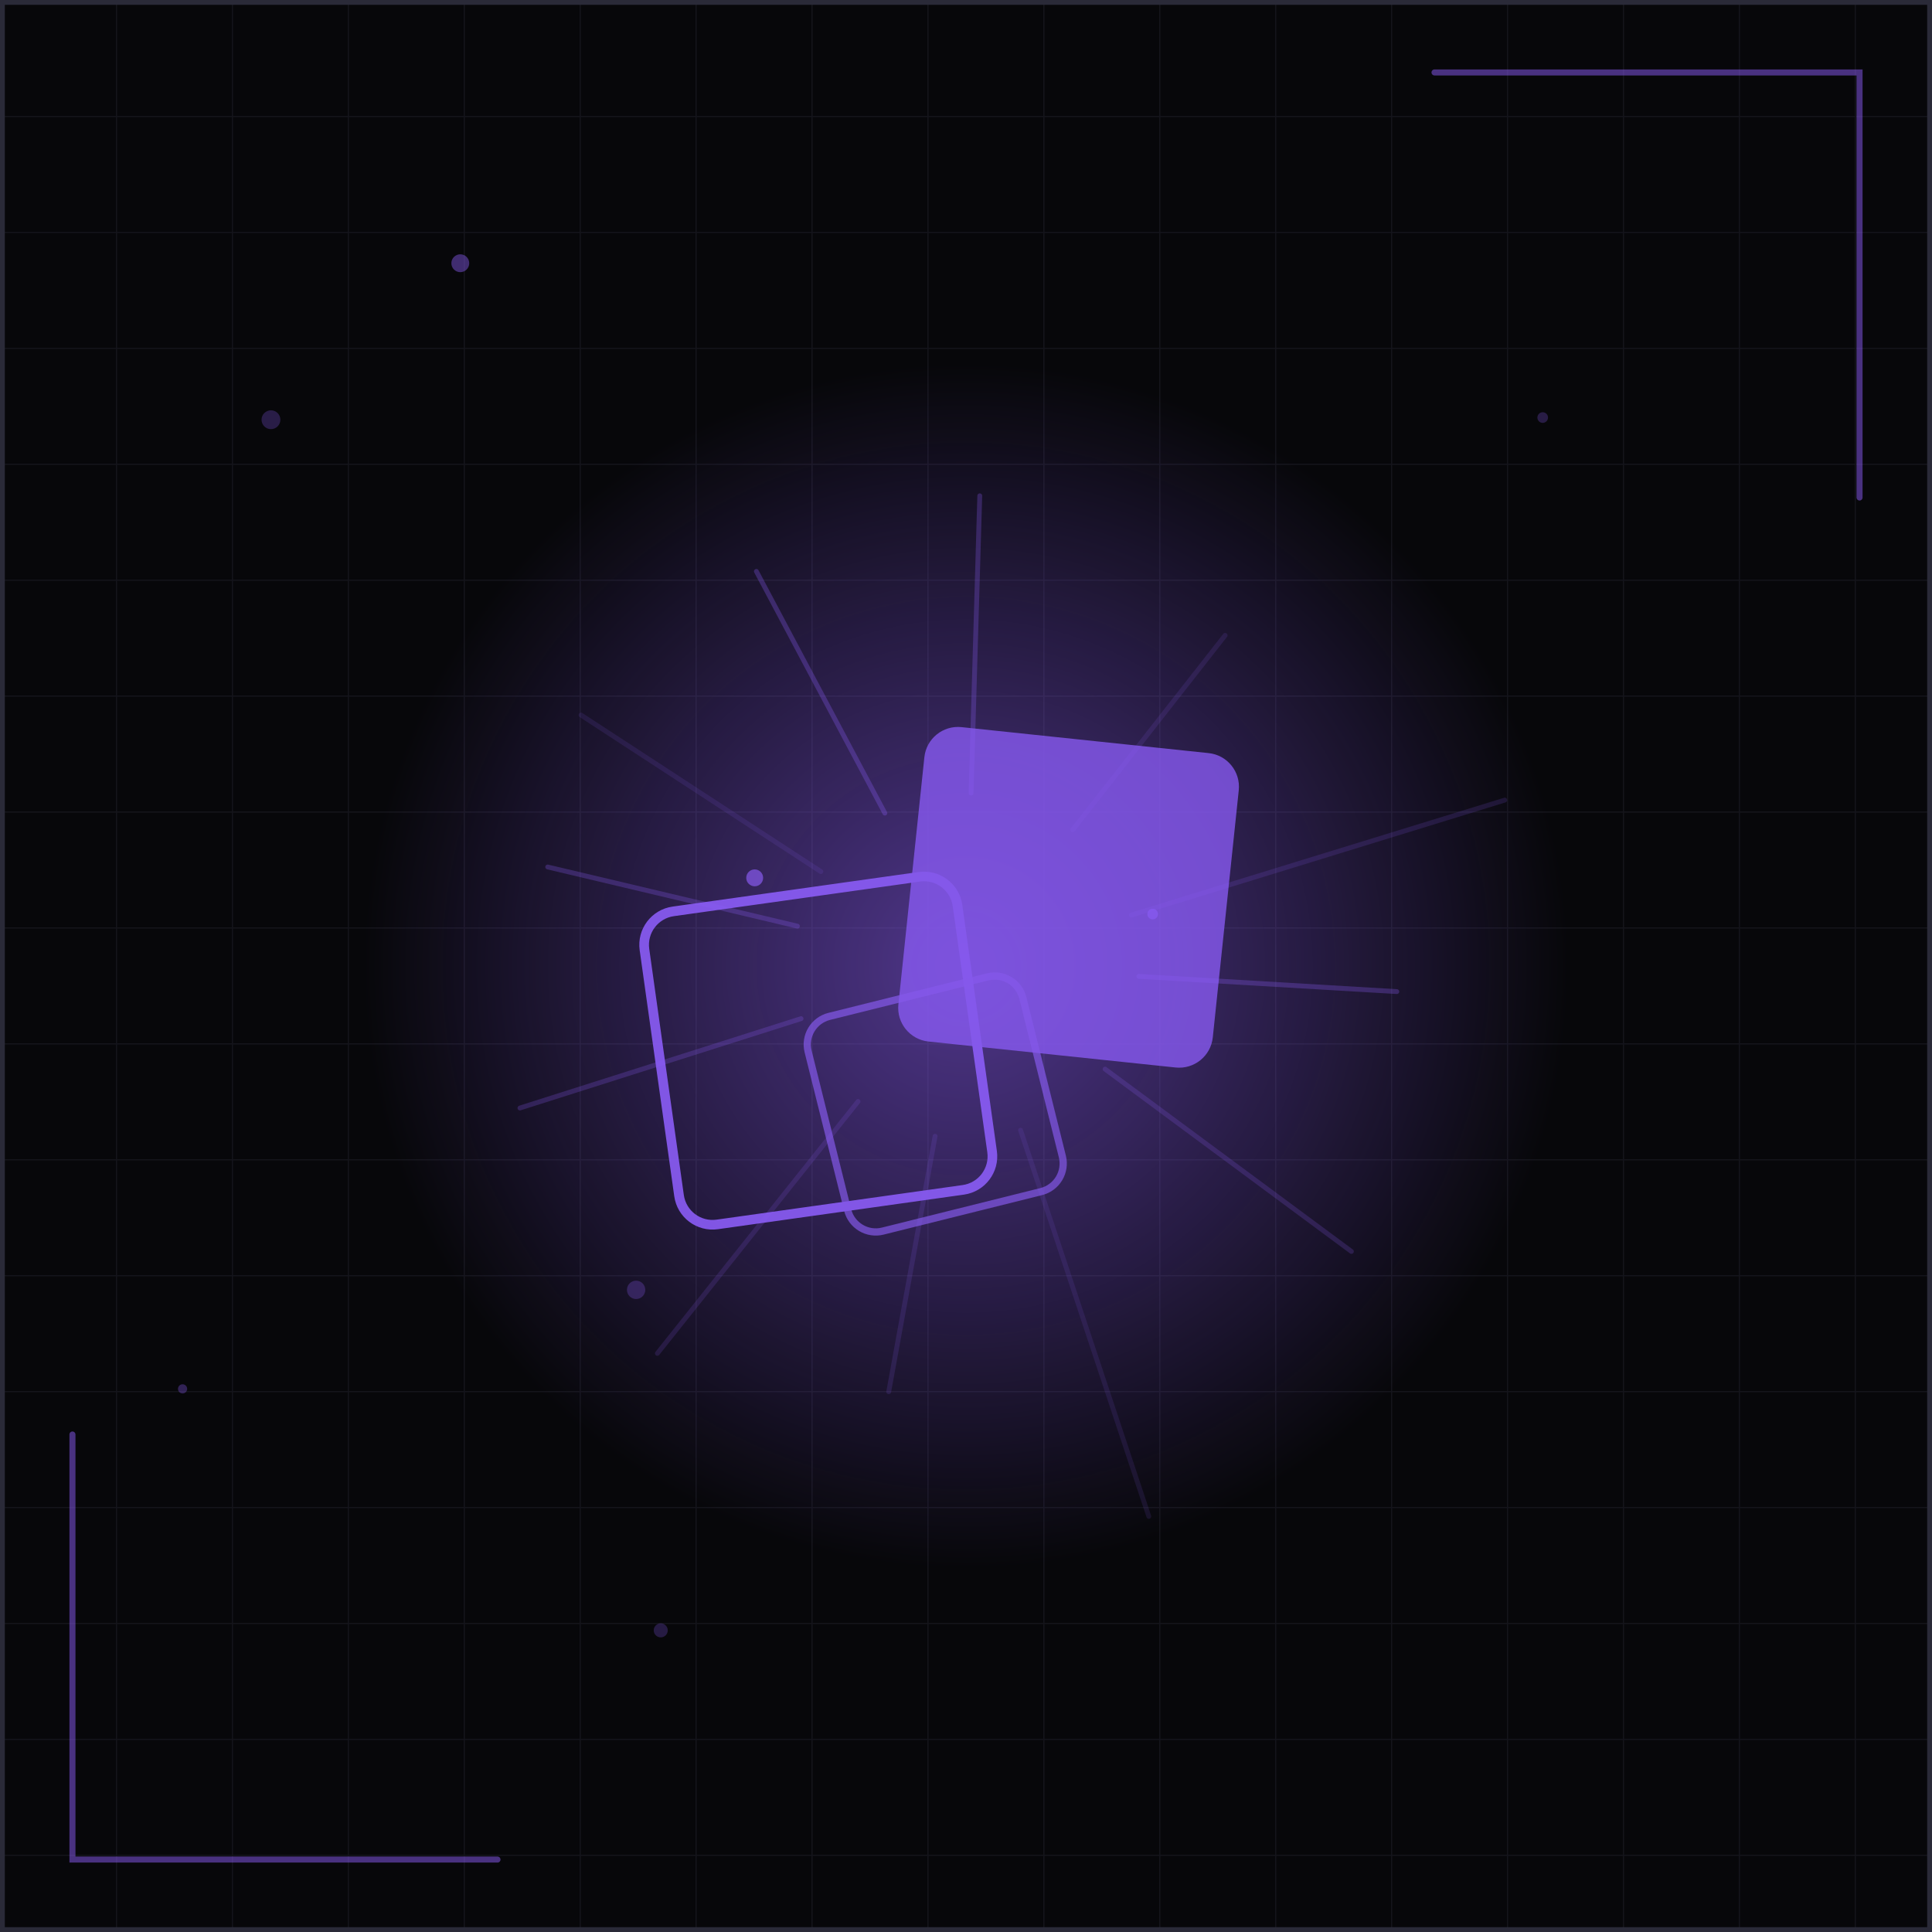
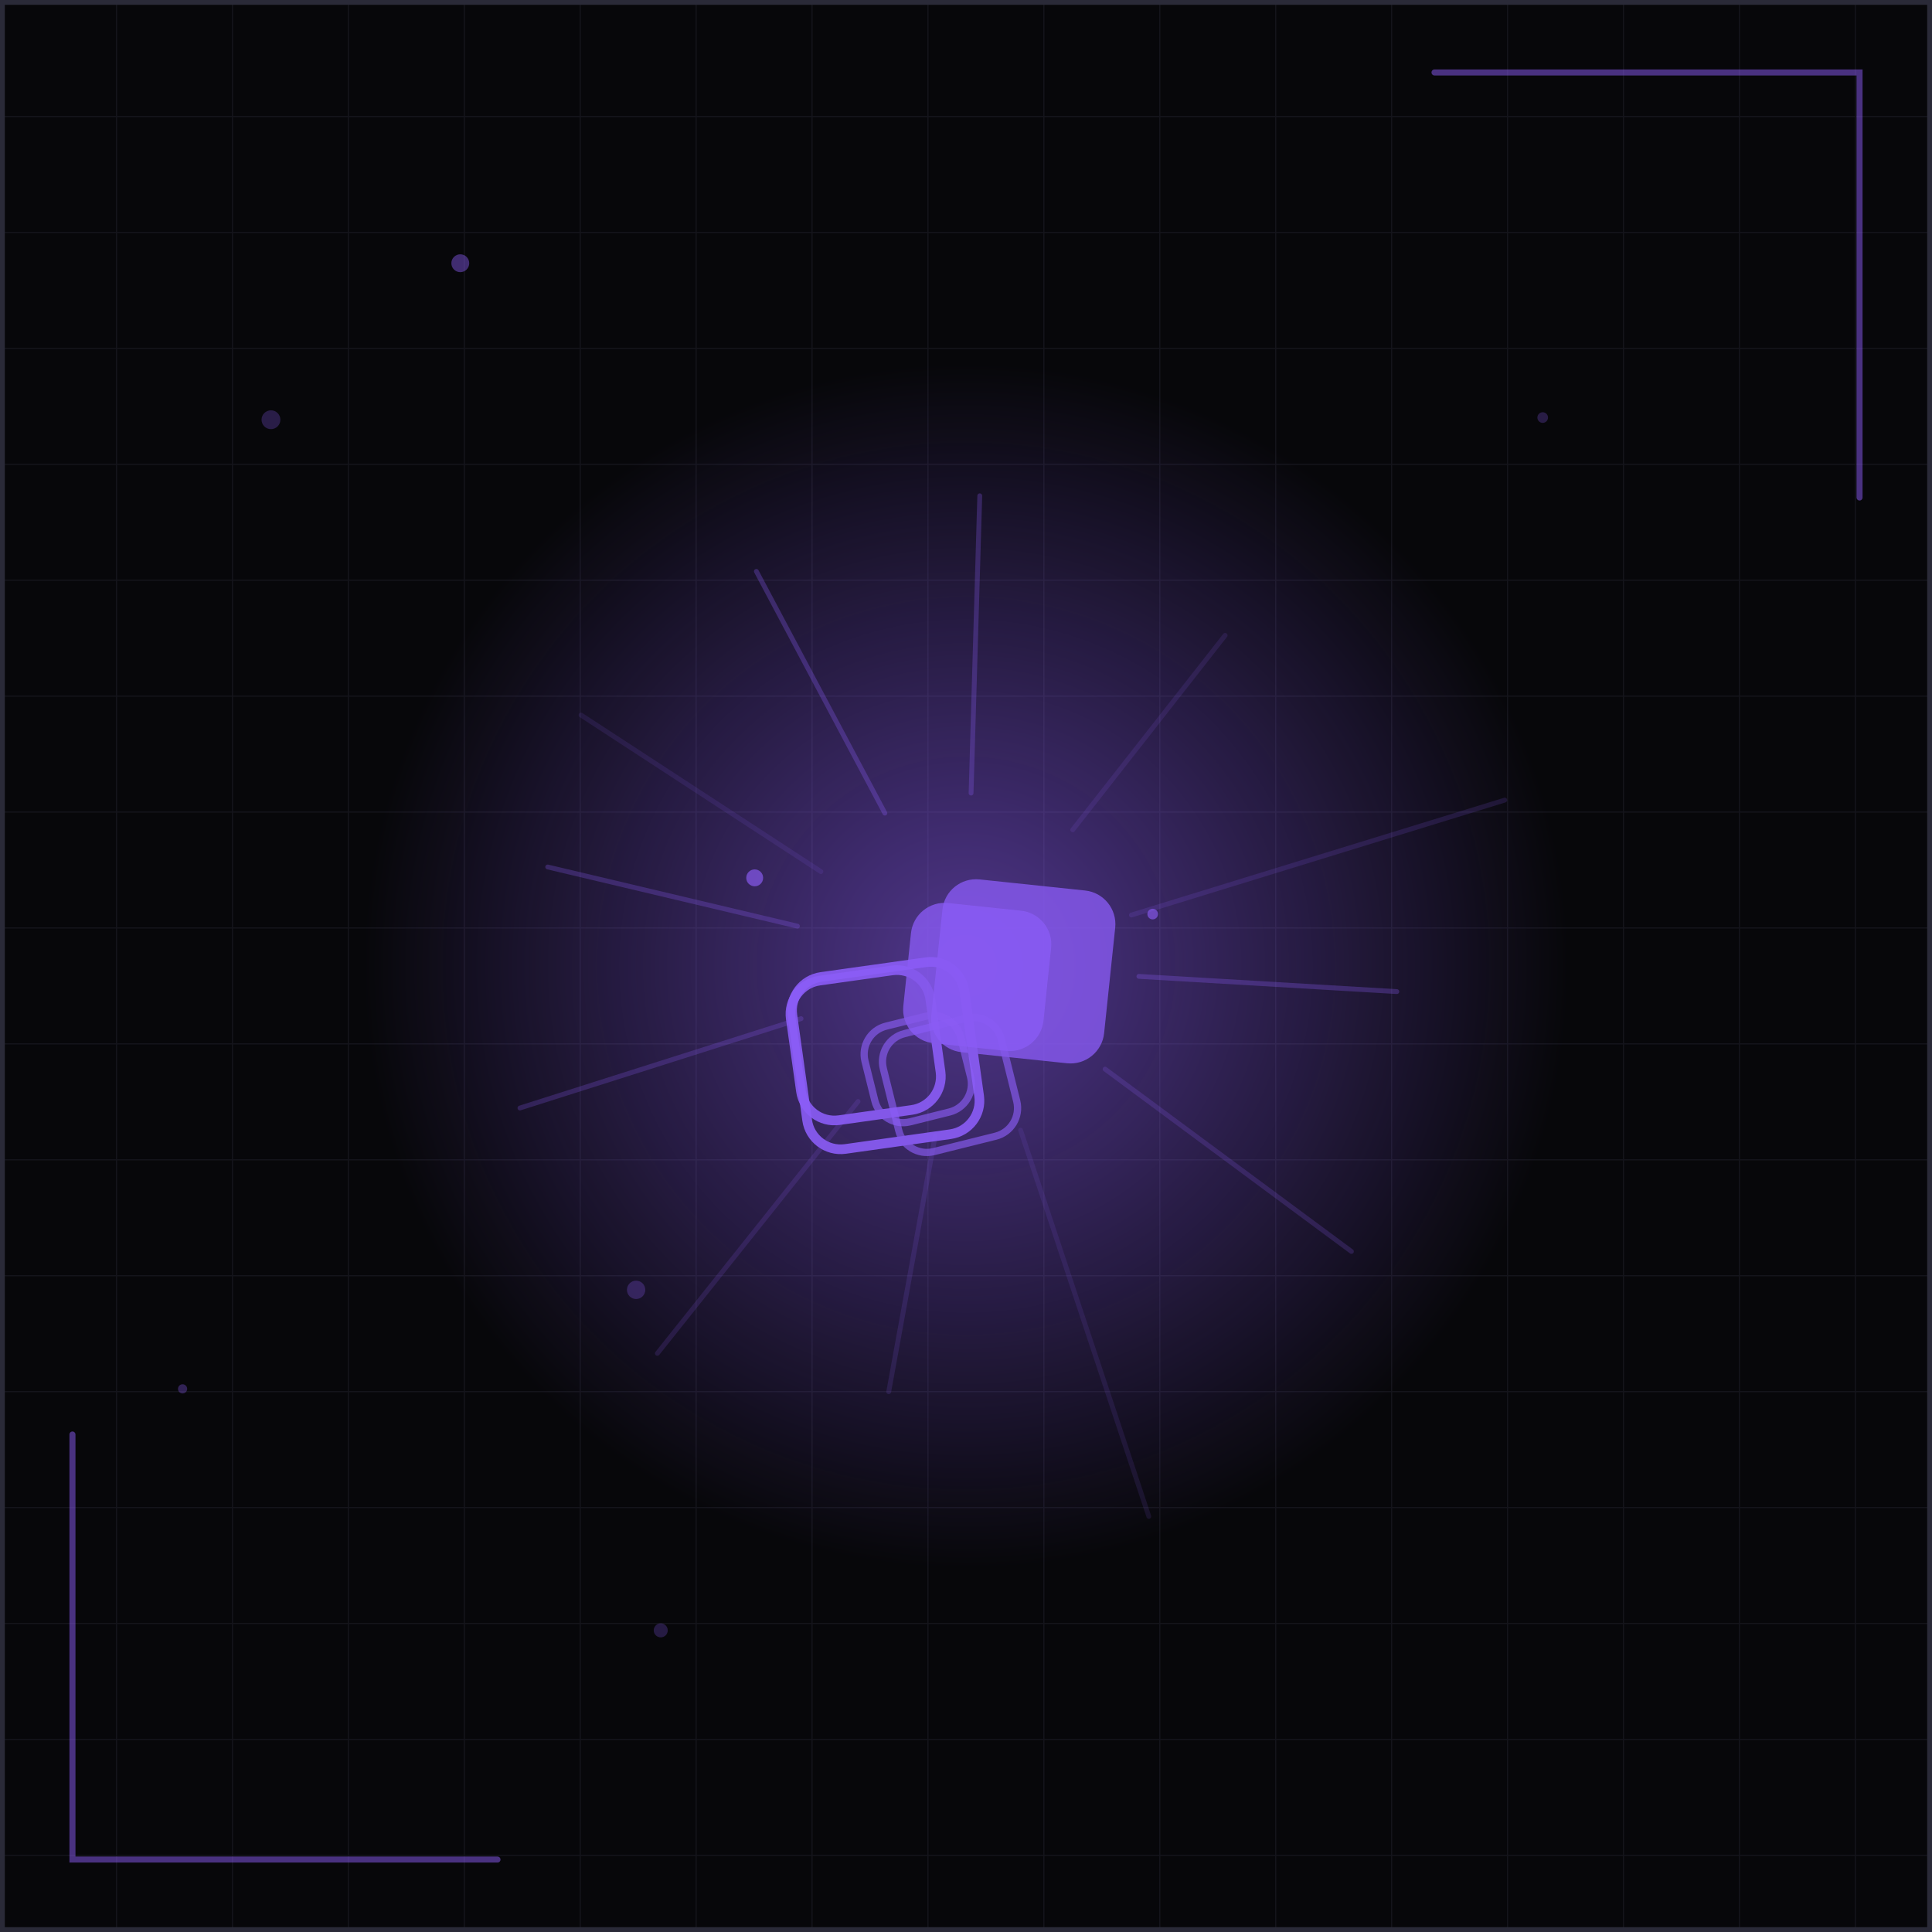
<svg xmlns="http://www.w3.org/2000/svg" width="800" height="800" viewBox="0 0 800 800">
  <rect width="800" height="800" fill="#07070a" />
  <defs>
    <pattern id="grid" width="48" height="48" patternUnits="userSpaceOnUse">
      <path d="M 48 0 L 0 0 0 48" fill="none" stroke="#2a2a38" stroke-width="1" opacity="0.35" />
    </pattern>
  </defs>
  <rect width="800" height="800" fill="url(#grid)" />
  <defs>
    <radialGradient id="glow1" cx="50%" cy="50%" r="50%">
      <stop offset="0%" stop-color="#8b5cf6" stop-opacity="0.55" />
      <stop offset="100%" stop-color="#8b5cf6" stop-opacity="0" />
    </radialGradient>
  </defs>
  <circle cx="400" cy="400" r="252" fill="url(#glow1)" />
  <g opacity="0.4" stroke="#8b5cf6" stroke-width="2" stroke-linecap="round">
    <line x1="471.6" y1="404.3" x2="578.4" y2="410.6" opacity="0.70" />
    <line x1="457.6" y1="442.7" x2="559.6" y2="518.2" opacity="0.48" />
    <line x1="422.6" y1="468.0" x2="475.7" y2="627.9" opacity="0.30" />
    <line x1="387.2" y1="470.5" x2="368.0" y2="576.3" opacity="0.37" />
    <line x1="355.3" y1="456.1" x2="272.2" y2="560.4" opacity="0.39" />
    <line x1="331.7" y1="421.8" x2="215.3" y2="458.8" opacity="0.58" />
    <line x1="330.2" y1="383.5" x2="226.8" y2="359.0" opacity="0.65" />
    <line x1="339.9" y1="360.9" x2="240.6" y2="296.1" opacity="0.30" />
    <line x1="366.4" y1="336.7" x2="313.2" y2="236.6" opacity="0.73" />
    <line x1="402.1" y1="328.4" x2="405.7" y2="205.3" opacity="0.67" />
    <line x1="444.2" y1="343.6" x2="507.3" y2="263.1" opacity="0.32" />
    <line x1="468.5" y1="378.9" x2="623.1" y2="331.3" opacity="0.38" />
  </g>
  <circle cx="190.6" cy="109.0" r="3.7" fill="#8b5cf6" opacity="0.43" />
  <circle cx="312.5" cy="363.5" r="3.5" fill="#8b5cf6" opacity="0.66" />
  <circle cx="75.6" cy="575.1" r="1.9" fill="#8b5cf6" opacity="0.32" />
  <circle cx="477.3" cy="378.5" r="2.2" fill="#8b5cf6" opacity="0.63" />
  <circle cx="263.4" cy="534.1" r="3.8" fill="#8b5cf6" opacity="0.26" />
  <circle cx="638.8" cy="172.9" r="2.2" fill="#8b5cf6" opacity="0.25" />
  <circle cx="112.2" cy="173.8" r="3.9" fill="#8b5cf6" opacity="0.26" />
  <circle cx="273.6" cy="675.1" r="2.9" fill="#8b5cf6" opacity="0.24" />
-   <g transform="translate(400 400)" opacity="0.9">
-     <rect x="-130.9" y="-39.27" width="130.9" height="130.9" rx="14" fill="none" stroke="#8b5cf6" stroke-width="4" transform="rotate(-8)" />
-     <rect x="-26.18" y="-98.175" width="130.9" height="130.9" rx="14" fill="#8b5cf6" opacity="0.85" transform="rotate(6)" />
-     <rect x="-71.995" y="6.545" width="91.63" height="91.63" rx="12" fill="none" stroke="#8b5cf6" stroke-width="3" opacity="0.7" transform="rotate(-14)" />
+   <g transform="translate(400.3822 417.8408)" opacity="0.9">
+     <rect x="-71.924" y="-21.577" width="71.924" height="71.924" rx="14" fill="none" stroke="#8b5cf6" stroke-width="4" transform="rotate(-8)" />
+     <rect x="-14.385" y="-53.943" width="71.924" height="71.924" rx="14" fill="#8b5cf6" opacity="0.85" transform="rotate(6)" />
+     <rect x="-39.558" y="3.596" width="50.347" height="50.347" rx="12" fill="none" stroke="#8b5cf6" stroke-width="3" opacity="0.7" transform="rotate(-14)" />
+   </g>
+   <g transform="translate(385.7118 417.2129)" opacity="0.9">
+     <rect x="-58.345" y="-17.503" width="58.345" height="58.345" rx="14" fill="none" stroke="#8b5cf6" stroke-width="4" transform="rotate(-8)" />
+     <rect x="-11.669" y="-43.759" width="58.345" height="58.345" rx="14" fill="#8b5cf6" opacity="0.85" transform="rotate(6)" />
+     <rect x="-32.09" y="2.917" width="40.841" height="40.841" rx="12" fill="none" stroke="#8b5cf6" stroke-width="3" opacity="0.7" transform="rotate(-14)" />
  </g>
  <g opacity="0.5" stroke="#8b5cf6" stroke-width="2.5" stroke-linecap="round">
    <path d="M 594 30 L 770 30 L 770 206" fill="none" />
    <path d="M 30 594 L 30 770 L 206 770" fill="none" />
  </g>
  <rect x="1" y="1" width="798" height="798" fill="none" stroke="#2a2a38" stroke-width="2" />
</svg>
